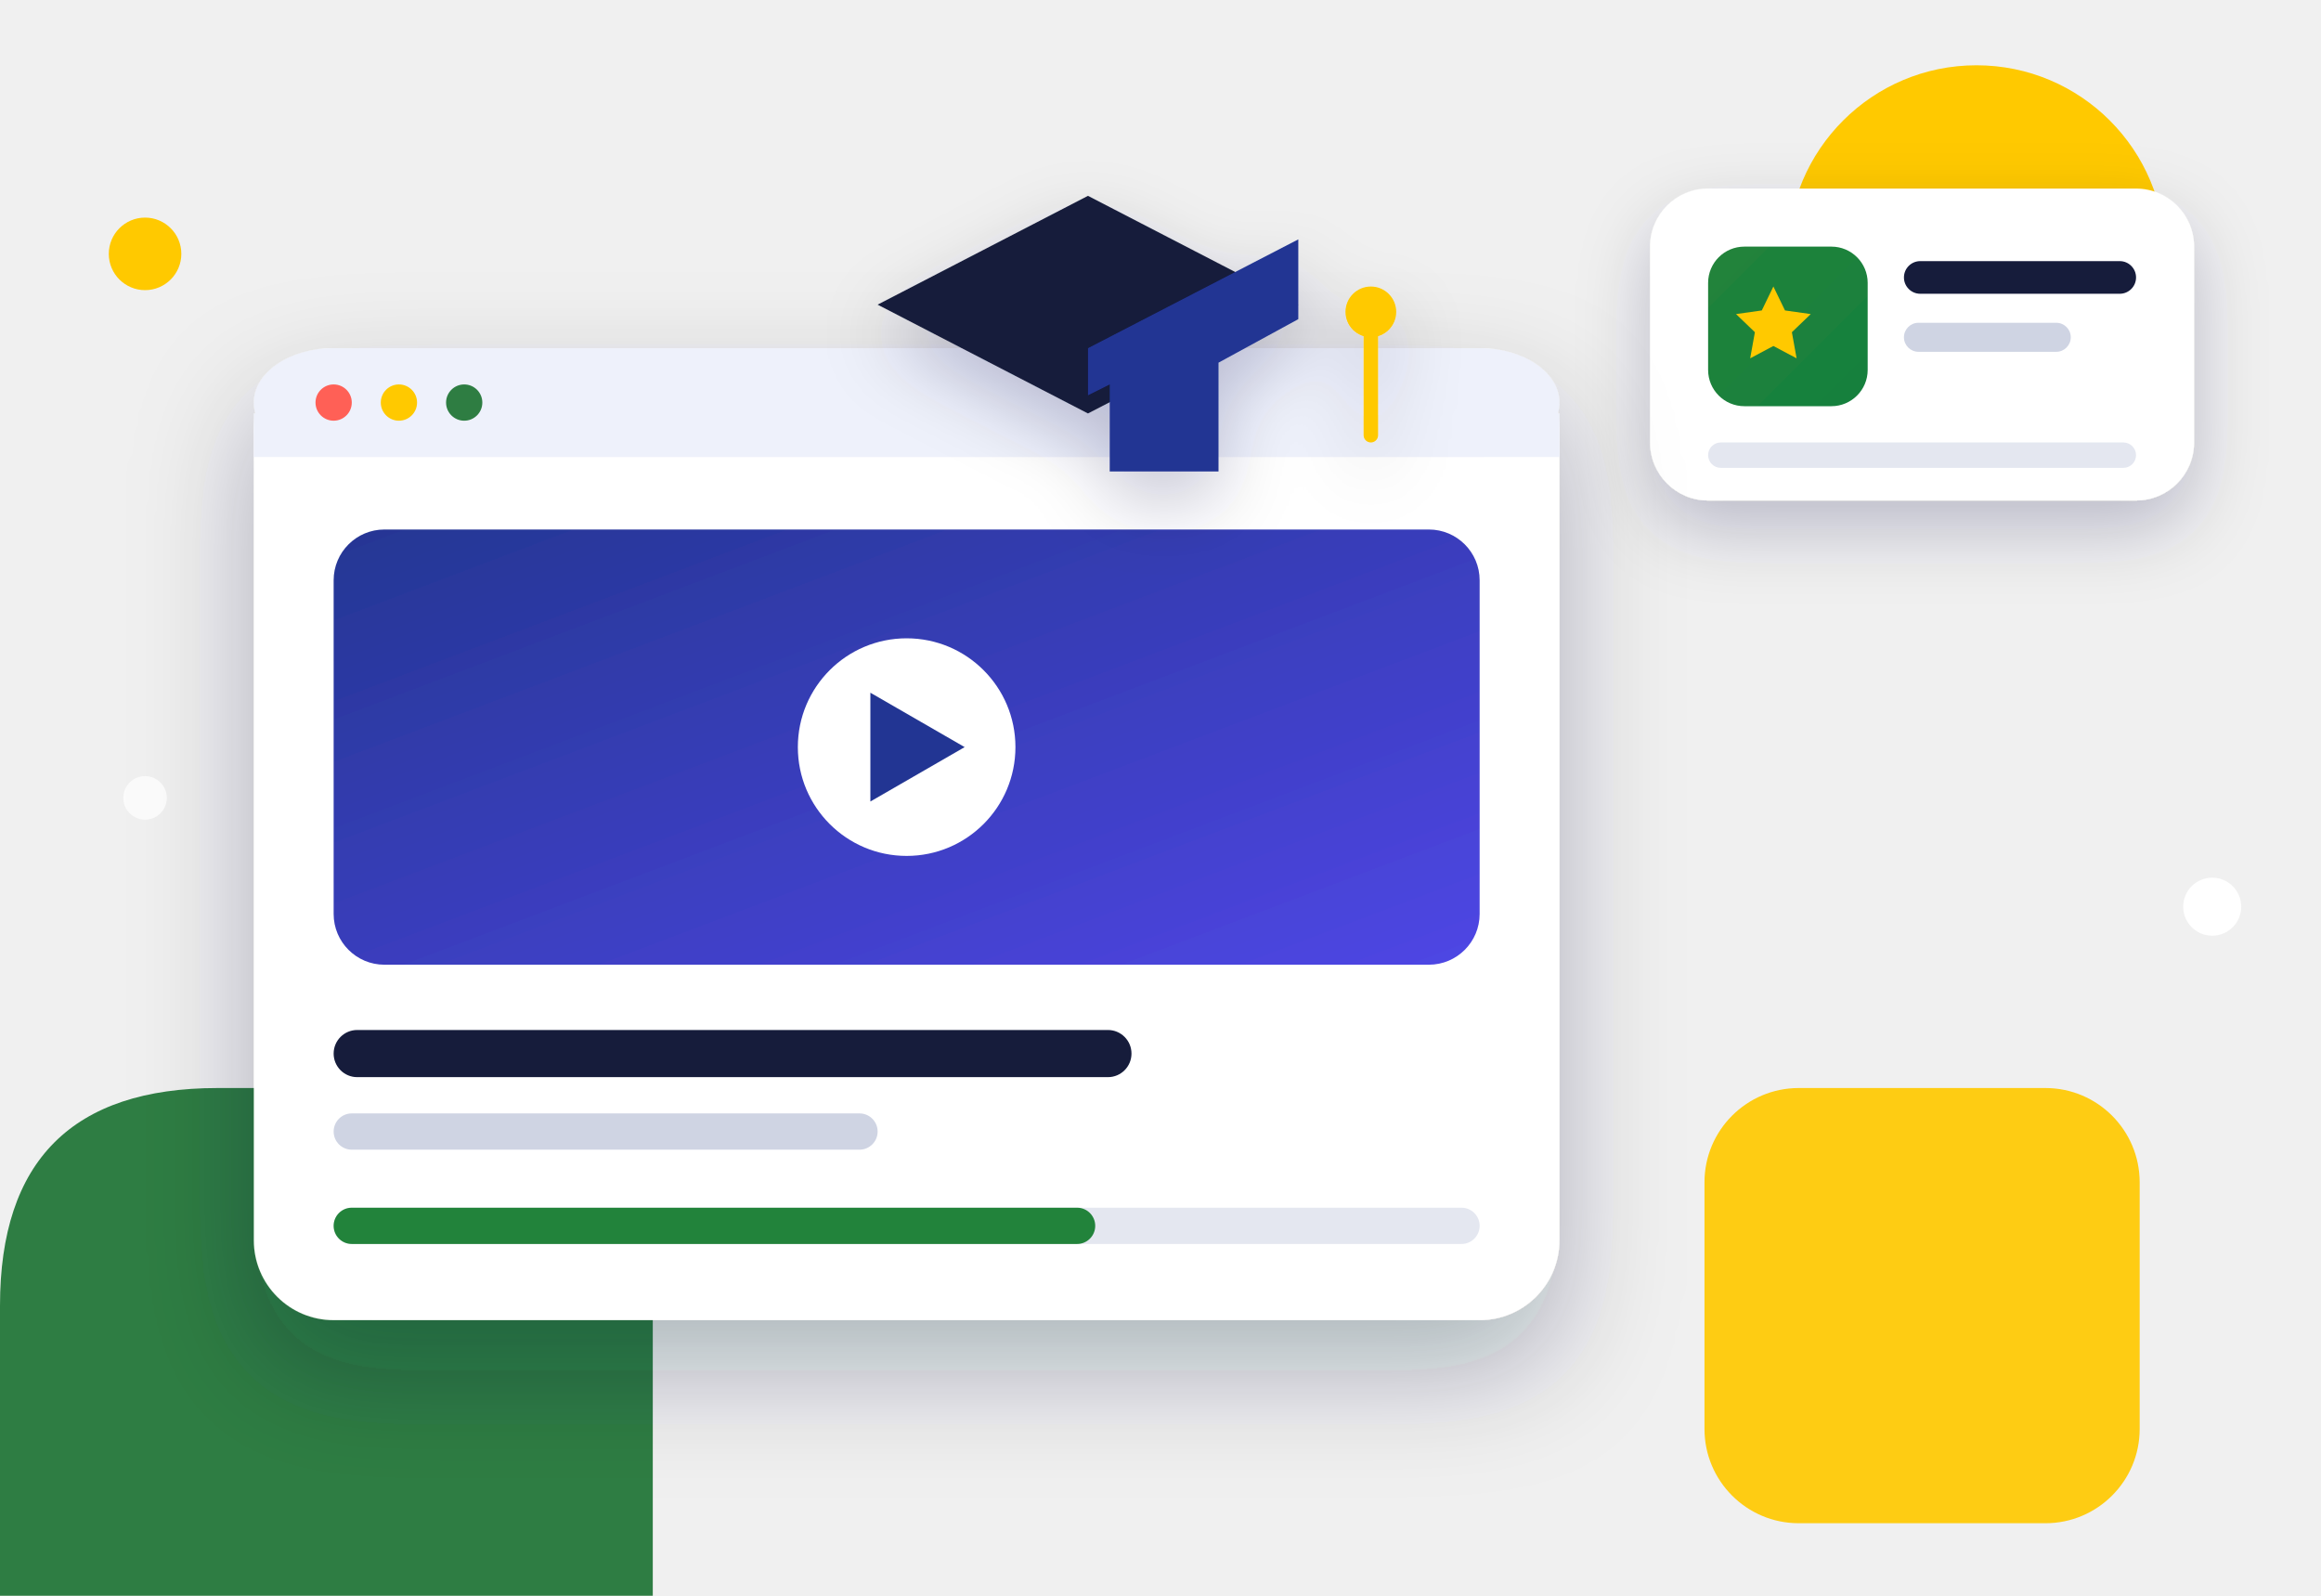
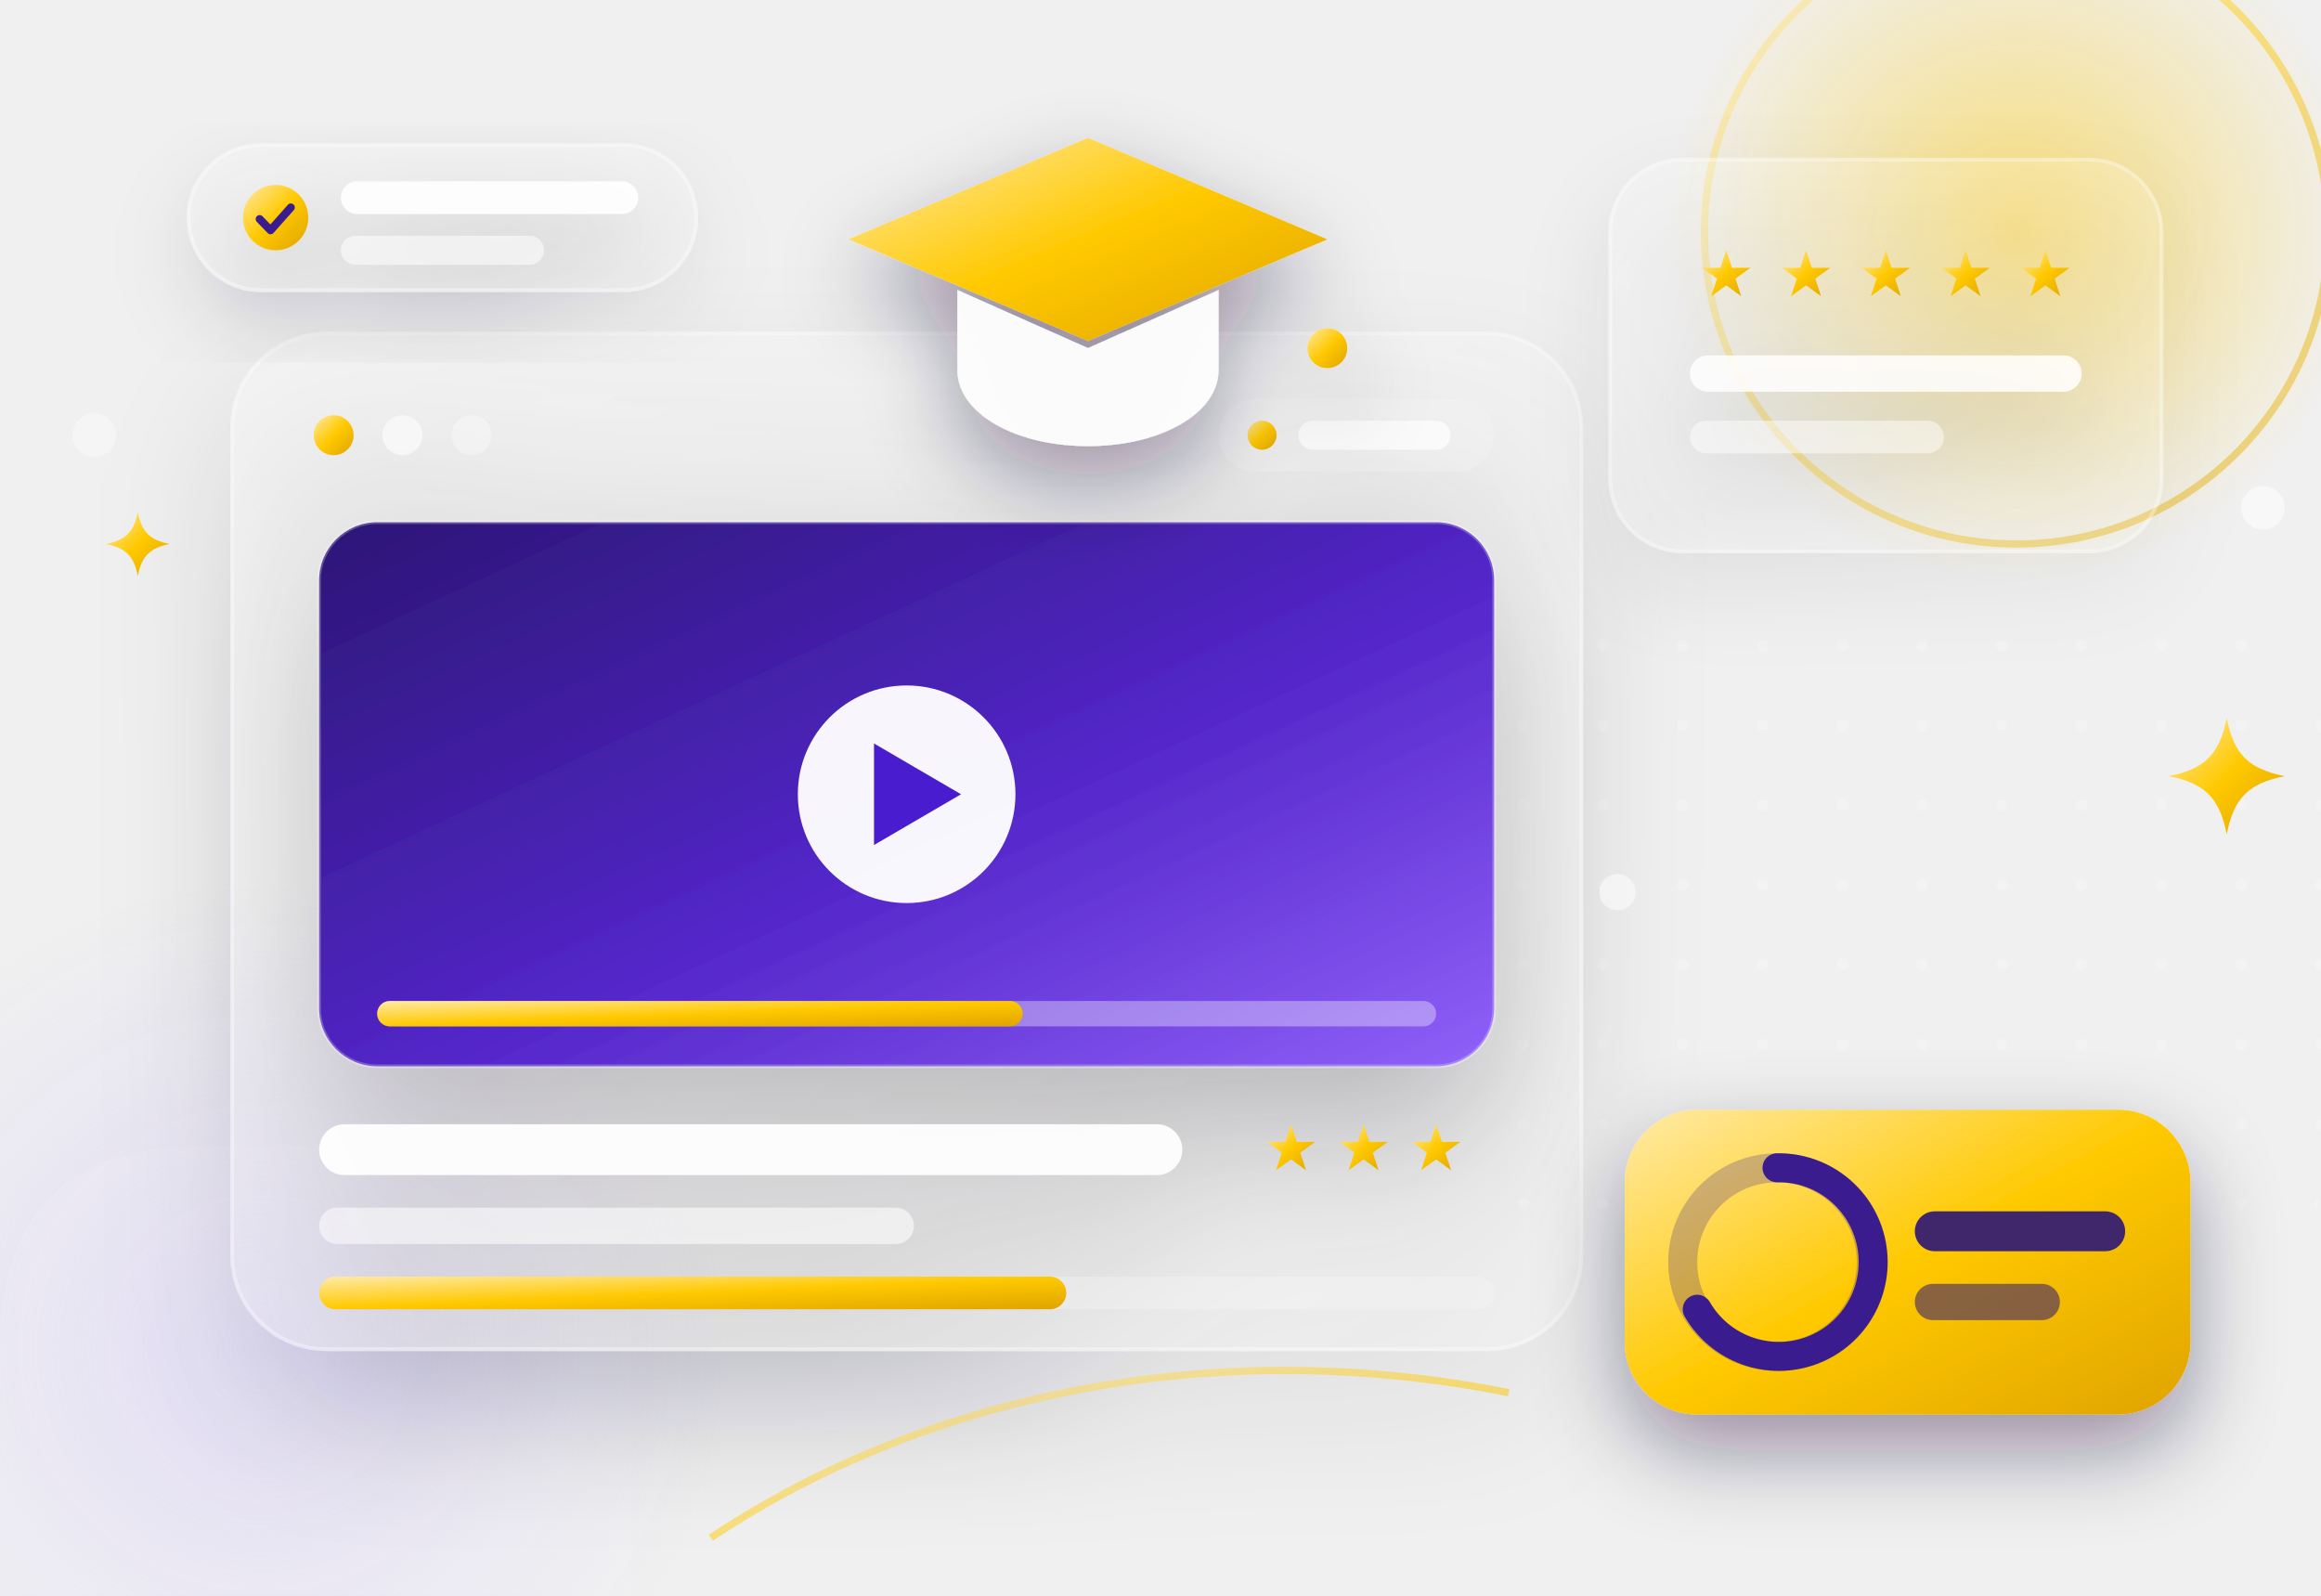
- <svg xmlns="http://www.w3.org/2000/svg" viewBox="0 0 640 440" fill="none" role="img" aria-label="Online courses illustration">
+ <svg xmlns="http://www.w3.org/2000/svg" viewBox="0 0 640 440" fill="none" role="img" aria-label="Premium online course dashboard illustration">
  <defs>
+     <linearGradient id="glass" x1="0" y1="0" x2="1" y2="1">
+       <stop offset="0" stop-color="#ffffff" stop-opacity=".22" />
+       <stop offset="1" stop-color="#ffffff" stop-opacity=".07" />
+     </linearGradient>
    <linearGradient id="thumb" x1="0" y1="0" x2="1" y2="1">
-       <stop offset="0" stop-color="#243693" />
-       <stop offset="1" stop-color="#4F46E5" />
+       <stop offset="0" stop-color="#2c1676" />
+       <stop offset=".55" stop-color="#5326c9" />
+       <stop offset="1" stop-color="#9061f9" />
    </linearGradient>
-     <linearGradient id="thumb2" x1="0" y1="0" x2="1" y2="1">
-       <stop offset="0" stop-color="#22833a" />
-       <stop offset="1" stop-color="#15803d" />
+     <linearGradient id="gold" x1="0" y1="0" x2="1" y2="1">
+       <stop offset="0" stop-color="#ffeaa8" />
+       <stop offset=".5" stop-color="#ffc900" />
+       <stop offset="1" stop-color="#e0a400" />
    </linearGradient>
-     <filter id="sh" x="-20%" y="-20%" width="140%" height="150%">
-       <feDropShadow dx="0" dy="14" stdDeviation="16" flood-color="#0f1740" flood-opacity="0.28" />
+     <radialGradient id="haloGold" cx=".5" cy=".5" r=".5">
+       <stop offset="0" stop-color="#ffc900" stop-opacity=".50" />
+       <stop offset="1" stop-color="#ffc900" stop-opacity="0" />
+     </radialGradient>
+     <radialGradient id="haloViolet" cx=".5" cy=".5" r=".5">
+       <stop offset="0" stop-color="#c4b5fd" stop-opacity=".35" />
+       <stop offset="1" stop-color="#c4b5fd" stop-opacity="0" />
+     </radialGradient>
+     <pattern id="dots" width="22" height="22" patternUnits="userSpaceOnUse">
+       <circle cx="2" cy="2" r="1.6" fill="#ffffff" opacity=".25" />
+     </pattern>
+     <filter id="sh" x="-25%" y="-25%" width="150%" height="160%">
+       <feDropShadow dx="0" dy="18" stdDeviation="20" flood-color="#12062e" flood-opacity=".45" />
    </filter>
-     <filter id="sh2" x="-30%" y="-30%" width="160%" height="170%">
-       <feDropShadow dx="0" dy="8" stdDeviation="10" flood-color="#0f1740" flood-opacity="0.22" />
+     <filter id="sh2" x="-40%" y="-40%" width="180%" height="190%">
+       <feDropShadow dx="0" dy="10" stdDeviation="12" flood-color="#12062e" flood-opacity=".40" />
    </filter>
+     <path id="star" d="M0-7 1.57-2.16 6.66-2.16 2.54.83 4.12 5.66 0 2.67-4.12 5.66-2.54.83-6.66-2.16-1.57-2.16Z" />
  </defs>
-   <circle cx="545" cy="70" r="52" fill="#ffc900" />
-   <path d="M0 360 Q0 300 60 300 L120 300 Q180 300 180 360 L180 440 L0 440 Z" fill="#2e7d43" />
-   <rect x="470" y="300" width="120" height="120" rx="26" fill="#ffc900" opacity="0.92" />
-   <g filter="url(#sh2)">
-     <rect x="455" y="52" width="150" height="86" rx="16" fill="#ffffff" />
-     <rect x="471" y="68" width="44" height="44" rx="10" fill="url(#thumb2)" />
-     <g fill="#ffc900">
-       <path d="M489 79l3.2 6.6 7.1 1-5.2 5 1.3 7.2-6.4-3.4-6.4 3.4 1.3-7.2-5.2-5 7.1-1z" />
+   <circle cx="556" cy="64" r="96" fill="url(#haloGold)" />
+   <circle cx="72" cy="372" r="130" fill="url(#haloViolet)" />
+   <circle cx="556" cy="64" r="86" fill="none" stroke="url(#gold)" stroke-width="2" opacity=".45" />
+   <rect x="418" y="170" width="222" height="180" rx="24" fill="url(#dots)" opacity=".8" />
+   <path d="M0 372 Q0 316 56 316 L118 316 Q174 316 174 372 L174 440 L0 440 Z" fill="#ffffff" opacity=".08" />
+   <g filter="url(#sh)">
+     <rect x="64" y="92" width="372" height="280" rx="26" fill="url(#glass)" stroke="#ffffff" stroke-opacity=".35" />
+     <circle cx="92" cy="120" r="5.5" fill="url(#gold)" />
+     <circle cx="111" cy="120" r="5.5" fill="#ffffff" opacity=".55" />
+     <circle cx="130" cy="120" r="5.5" fill="#ffffff" opacity=".30" />
+     <rect x="336" y="110" width="76" height="20" rx="10" fill="#ffffff" opacity=".14" />
+     <circle cx="348" cy="120" r="4" fill="url(#gold)" />
+     <rect x="358" y="116" width="42" height="8" rx="4" fill="#ffffff" opacity=".7" />
+     <rect x="88" y="144" width="324" height="150" rx="16" fill="url(#thumb)" />
+     <rect x="88" y="144" width="324" height="150" rx="16" fill="none" stroke="#ffffff" stroke-opacity=".25" />
+     <circle cx="250" cy="219" r="30" fill="#ffffff" opacity=".96" />
+     <path d="M241 205l24 14-24 14z" fill="#4a1fd0" />
+     <rect x="104" y="276" width="292" height="7" rx="3.5" fill="#ffffff" opacity=".35" />
+     <rect x="104" y="276" width="178" height="7" rx="3.5" fill="url(#gold)" />
+     <rect x="88" y="310" width="238" height="14" rx="7" fill="#ffffff" opacity=".92" />
+     <rect x="88" y="333" width="164" height="10" rx="5" fill="#ffffff" opacity=".5" />
+     <g fill="url(#gold)">
+       <path transform="translate(356 317)" d="M0-7 1.57-2.16 6.66-2.16 2.54.83 4.12 5.66 0 2.67-4.12 5.66-2.54.83-6.66-2.16-1.57-2.16Z" />
+       <path transform="translate(376 317)" d="M0-7 1.57-2.16 6.66-2.16 2.54.83 4.12 5.66 0 2.67-4.12 5.66-2.54.83-6.66-2.16-1.57-2.16Z" />
+       <path transform="translate(396 317)" d="M0-7 1.57-2.16 6.66-2.16 2.54.83 4.12 5.66 0 2.67-4.12 5.66-2.54.83-6.66-2.16-1.57-2.16Z" />
    </g>
-     <rect x="525" y="72" width="64" height="9" rx="4.5" fill="#131a3a" />
-     <rect x="525" y="89" width="46" height="8" rx="4" fill="#cfd4e3" />
-     <rect x="471" y="122" width="118" height="7" rx="3.5" fill="#e4e7f0" />
-   </g>
-   <g filter="url(#sh)">
-     <rect x="70" y="96" width="360" height="268" rx="22" fill="#ffffff" />
-     <rect x="70" y="96" width="360" height="30" rx="22" fill="#eef1fb" />
-     <rect x="70" y="114" width="360" height="12" fill="#eef1fb" />
-     <circle cx="92" cy="111" r="5" fill="#ff6057" />
-     <circle cx="110" cy="111" r="5" fill="#ffc900" />
-     <circle cx="128" cy="111" r="5" fill="#2e7d43" />
-     <rect x="92" y="146" width="316" height="120" rx="14" fill="url(#thumb)" />
-     <circle cx="250" cy="206" r="30" fill="#ffffff" />
-     <path d="M240 191l26 15-26 15z" fill="#243693" />
-     <rect x="92" y="284" width="220" height="13" rx="6.5" fill="#131a3a" />
-     <rect x="92" y="307" width="150" height="10" rx="5" fill="#cfd4e3" />
-     <rect x="92" y="333" width="316" height="10" rx="5" fill="#e4e7f0" />
-     <rect x="92" y="333" width="210" height="10" rx="5" fill="#22833a" />
+     <rect x="88" y="352" width="324" height="9" rx="4.5" fill="#ffffff" opacity=".18" />
+     <rect x="88" y="352" width="206" height="9" rx="4.5" fill="url(#gold)" />
  </g>
  <g filter="url(#sh2)">
-     <path d="M300 54l58 30-58 30-58-30z" fill="#131a3a" />
-     <path d="M300 96l58-30v22l-22 12v30h-30v-24l-6 3z" fill="#243693" />
-     <circle cx="378" cy="86" r="7" fill="#ffc900" />
-     <path d="M378 90v30" stroke="#ffc900" stroke-width="4" stroke-linecap="round" />
+     <path d="M300 38l66 28-66 28-66-28z" fill="url(#gold)" />
+     <path d="M264 80l36 16 36-16v22c0 12-16 21-36 21s-36-9-36-21z" fill="#ffffff" opacity=".92" />
+     <path d="M366 66v26" stroke="url(#gold)" stroke-width="3.5" stroke-linecap="round" />
+     <circle cx="366" cy="96" r="5.5" fill="url(#gold)" />
  </g>
-   <circle cx="40" cy="70" r="10" fill="#ffc900" />
-   <circle cx="610" cy="250" r="8" fill="#ffffff" />
-   <circle cx="40" cy="220" r="6" fill="#ffffff" opacity="0.7" />
+   <g filter="url(#sh2)">
+     <rect x="52" y="40" width="140" height="40" rx="20" fill="url(#glass)" stroke="#ffffff" stroke-opacity=".35" />
+     <circle cx="76" cy="60" r="9" fill="url(#gold)" />
+     <path d="M71.6 60.4l3 3.1 5.6-6.3" stroke="#3a1f8f" stroke-width="2.2" stroke-linecap="round" stroke-linejoin="round" />
+     <rect x="94" y="50" width="82" height="9" rx="4.5" fill="#ffffff" opacity=".9" />
+     <rect x="94" y="65" width="56" height="8" rx="4" fill="#ffffff" opacity=".5" />
+   </g>
+   <g filter="url(#sh2)">
+     <rect x="444" y="44" width="152" height="108" rx="20" fill="url(#glass)" stroke="#ffffff" stroke-opacity=".35" />
+     <g fill="url(#gold)">
+       <path transform="translate(476 76)" d="M0-7 1.57-2.16 6.66-2.16 2.54.83 4.12 5.66 0 2.67-4.12 5.66-2.54.83-6.66-2.16-1.57-2.16Z" />
+       <path transform="translate(498 76)" d="M0-7 1.57-2.16 6.66-2.16 2.54.83 4.12 5.66 0 2.67-4.12 5.66-2.54.83-6.66-2.16-1.57-2.16Z" />
+       <path transform="translate(520 76)" d="M0-7 1.57-2.16 6.66-2.16 2.54.83 4.12 5.66 0 2.67-4.12 5.66-2.54.83-6.66-2.16-1.57-2.16Z" />
+       <path transform="translate(542 76)" d="M0-7 1.57-2.16 6.66-2.16 2.54.83 4.12 5.66 0 2.67-4.12 5.66-2.54.83-6.66-2.16-1.57-2.16Z" />
+       <path transform="translate(564 76)" d="M0-7 1.57-2.16 6.66-2.16 2.54.83 4.12 5.66 0 2.67-4.12 5.66-2.54.83-6.66-2.16-1.57-2.16Z" />
+     </g>
+     <rect x="466" y="98" width="108" height="10" rx="5" fill="#ffffff" opacity=".85" />
+     <rect x="466" y="116" width="70" height="9" rx="4.5" fill="#ffffff" opacity=".45" />
+   </g>
+   <g filter="url(#sh2)">
+     <rect x="448" y="306" width="156" height="84" rx="20" fill="url(#gold)" />
+     <circle cx="490" cy="348" r="26" fill="none" stroke="#3a1f8f" stroke-opacity=".25" stroke-width="8" />
+     <path d="M490 322a26 26 0 1 1-22 39" fill="none" stroke="#3a1f8f" stroke-width="8" stroke-linecap="round" />
+     <rect x="528" y="334" width="58" height="11" rx="5.5" fill="#2c1676" opacity=".9" />
+     <rect x="528" y="354" width="40" height="10" rx="5" fill="#2c1676" opacity=".55" />
+   </g>
+   <path transform="translate(614 214)" fill="url(#gold)" d="M0-16C2-6 6-2 16 0 6 2 2 6 0 16-2 6-6 2-16 0-6-2-2-6 0-16Z" />
+   <path transform="translate(38 150) scale(.55)" fill="url(#gold)" d="M0-16C2-6 6-2 16 0 6 2 2 6 0 16-2 6-6 2-16 0-6-2-2-6 0-16Z" />
+   <circle cx="624" cy="140" r="6" fill="#ffffff" opacity=".55" />
+   <circle cx="446" cy="246" r="5" fill="#ffffff" opacity=".5" />
+   <circle cx="26" cy="120" r="6" fill="#ffffff" opacity=".35" />
+   <path d="M196 424c60-40 140-56 220-40" stroke="url(#gold)" stroke-width="2" opacity=".5" fill="none" />
</svg>
